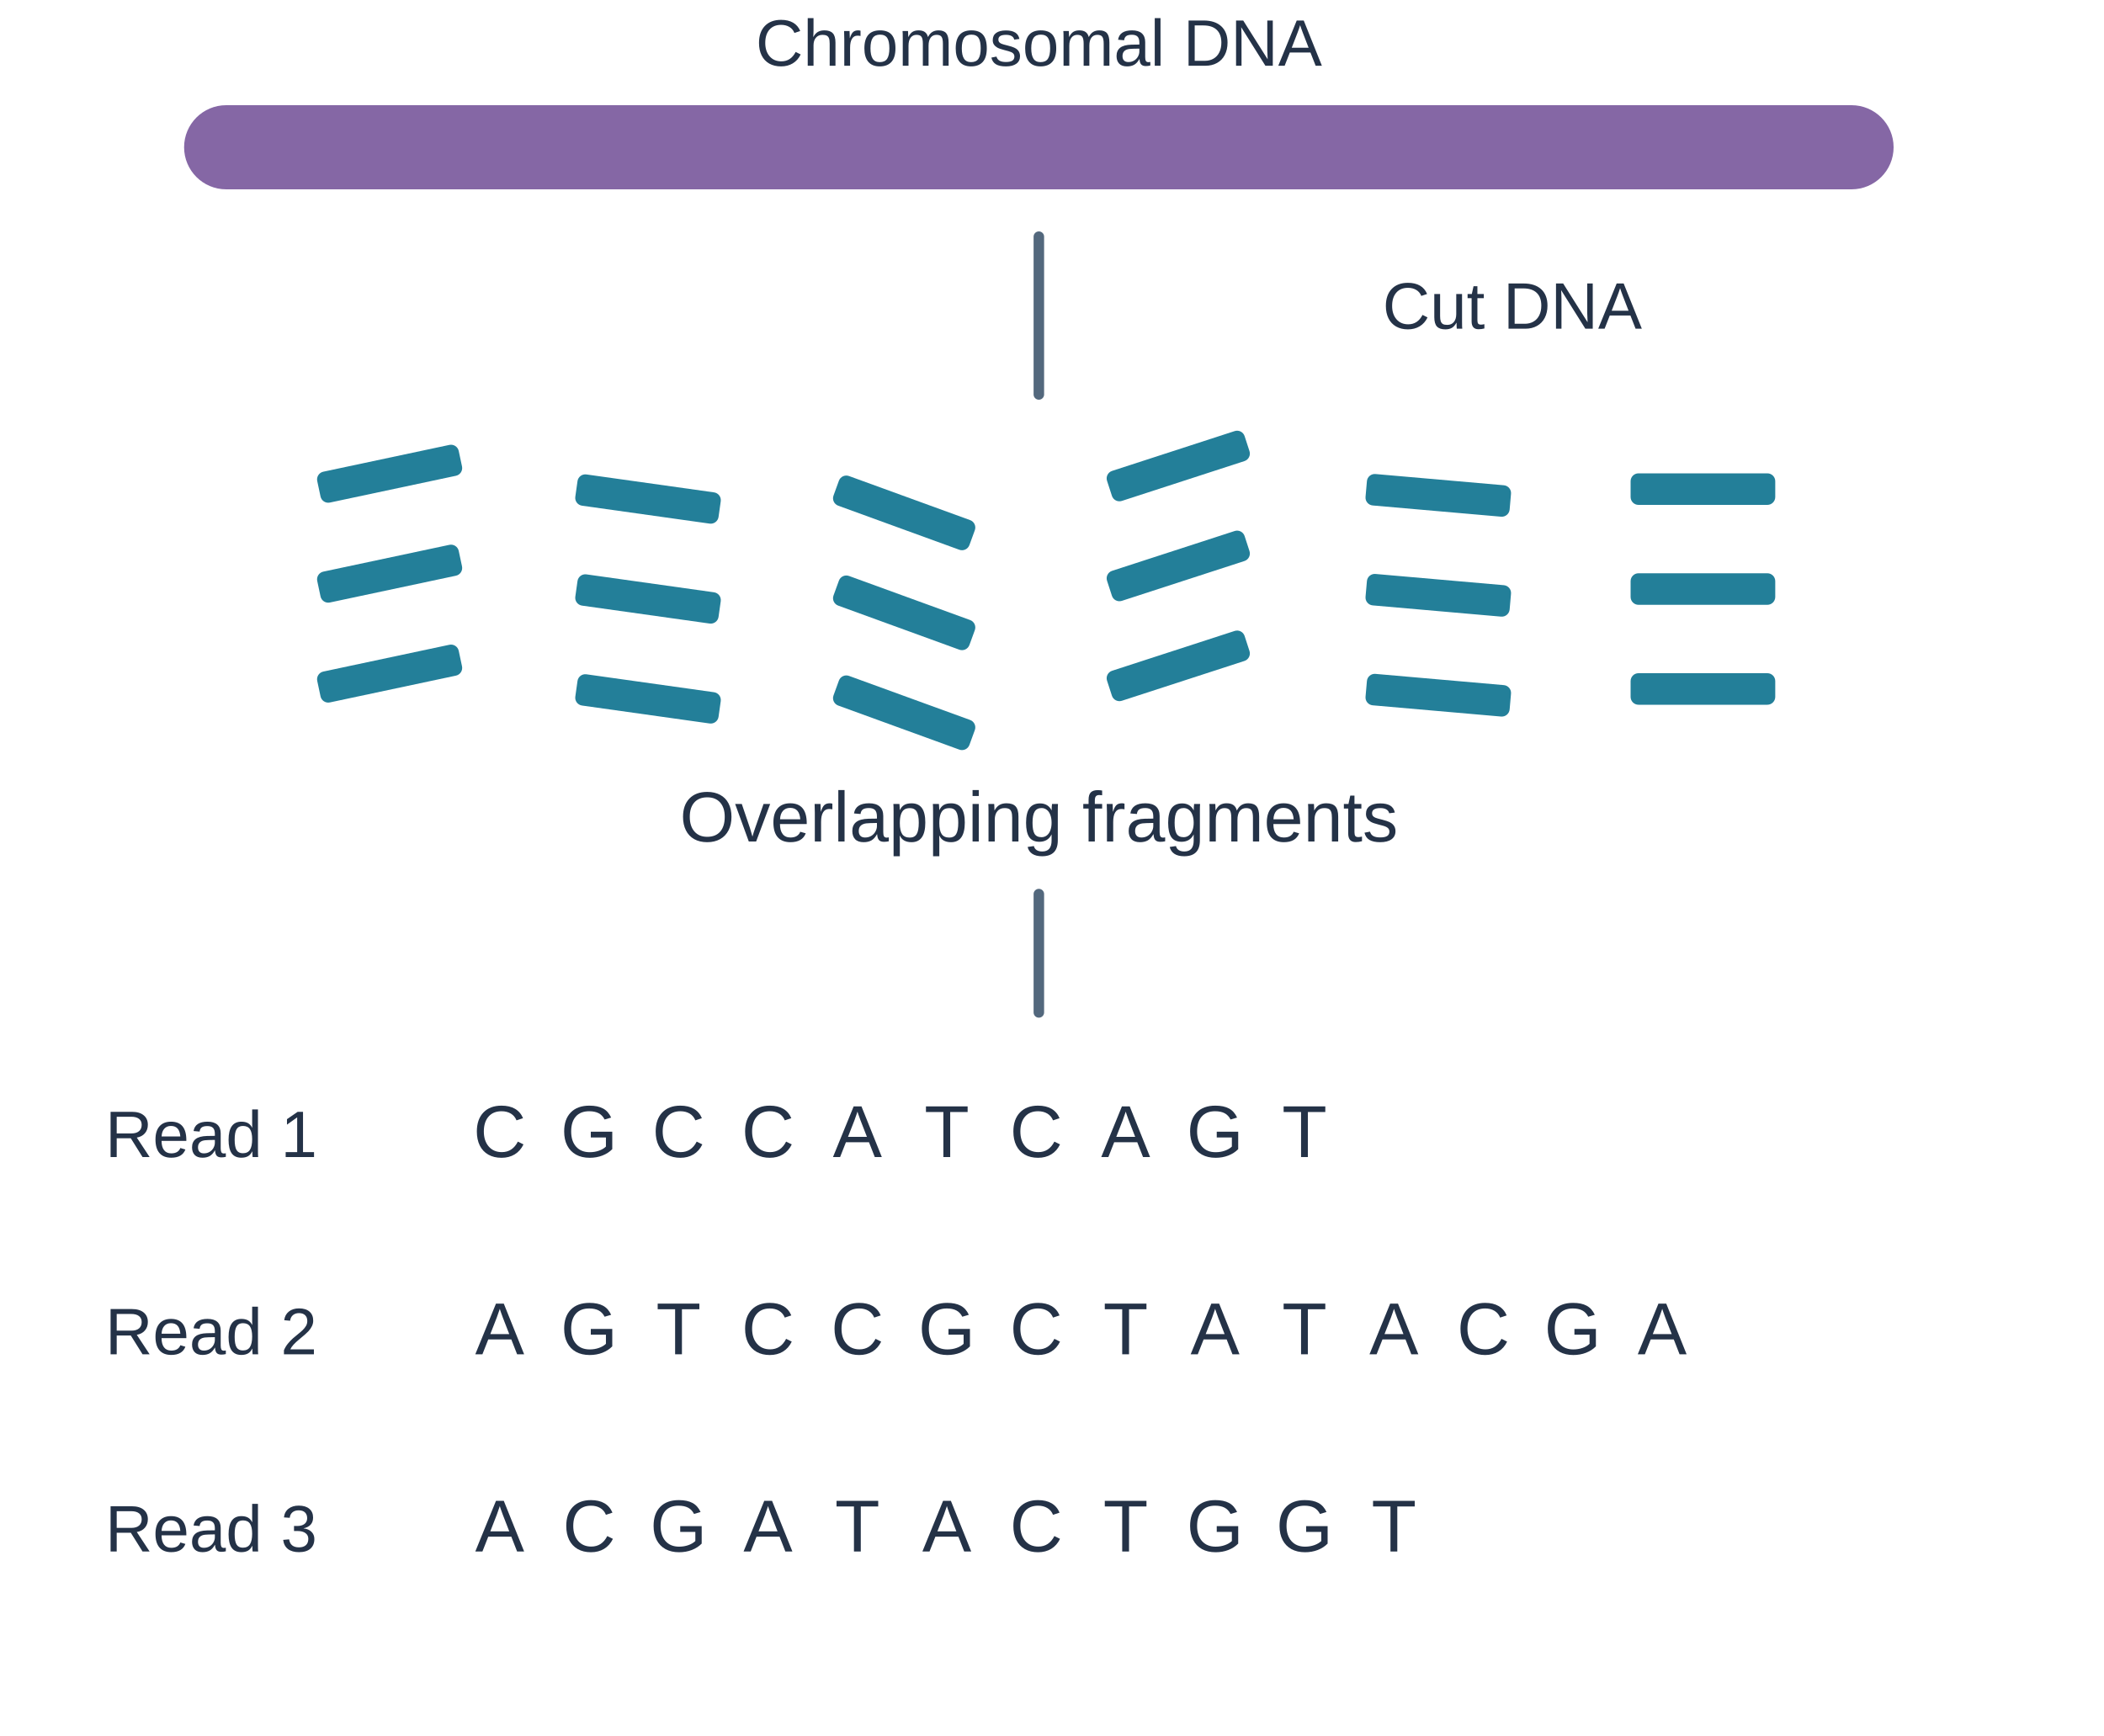
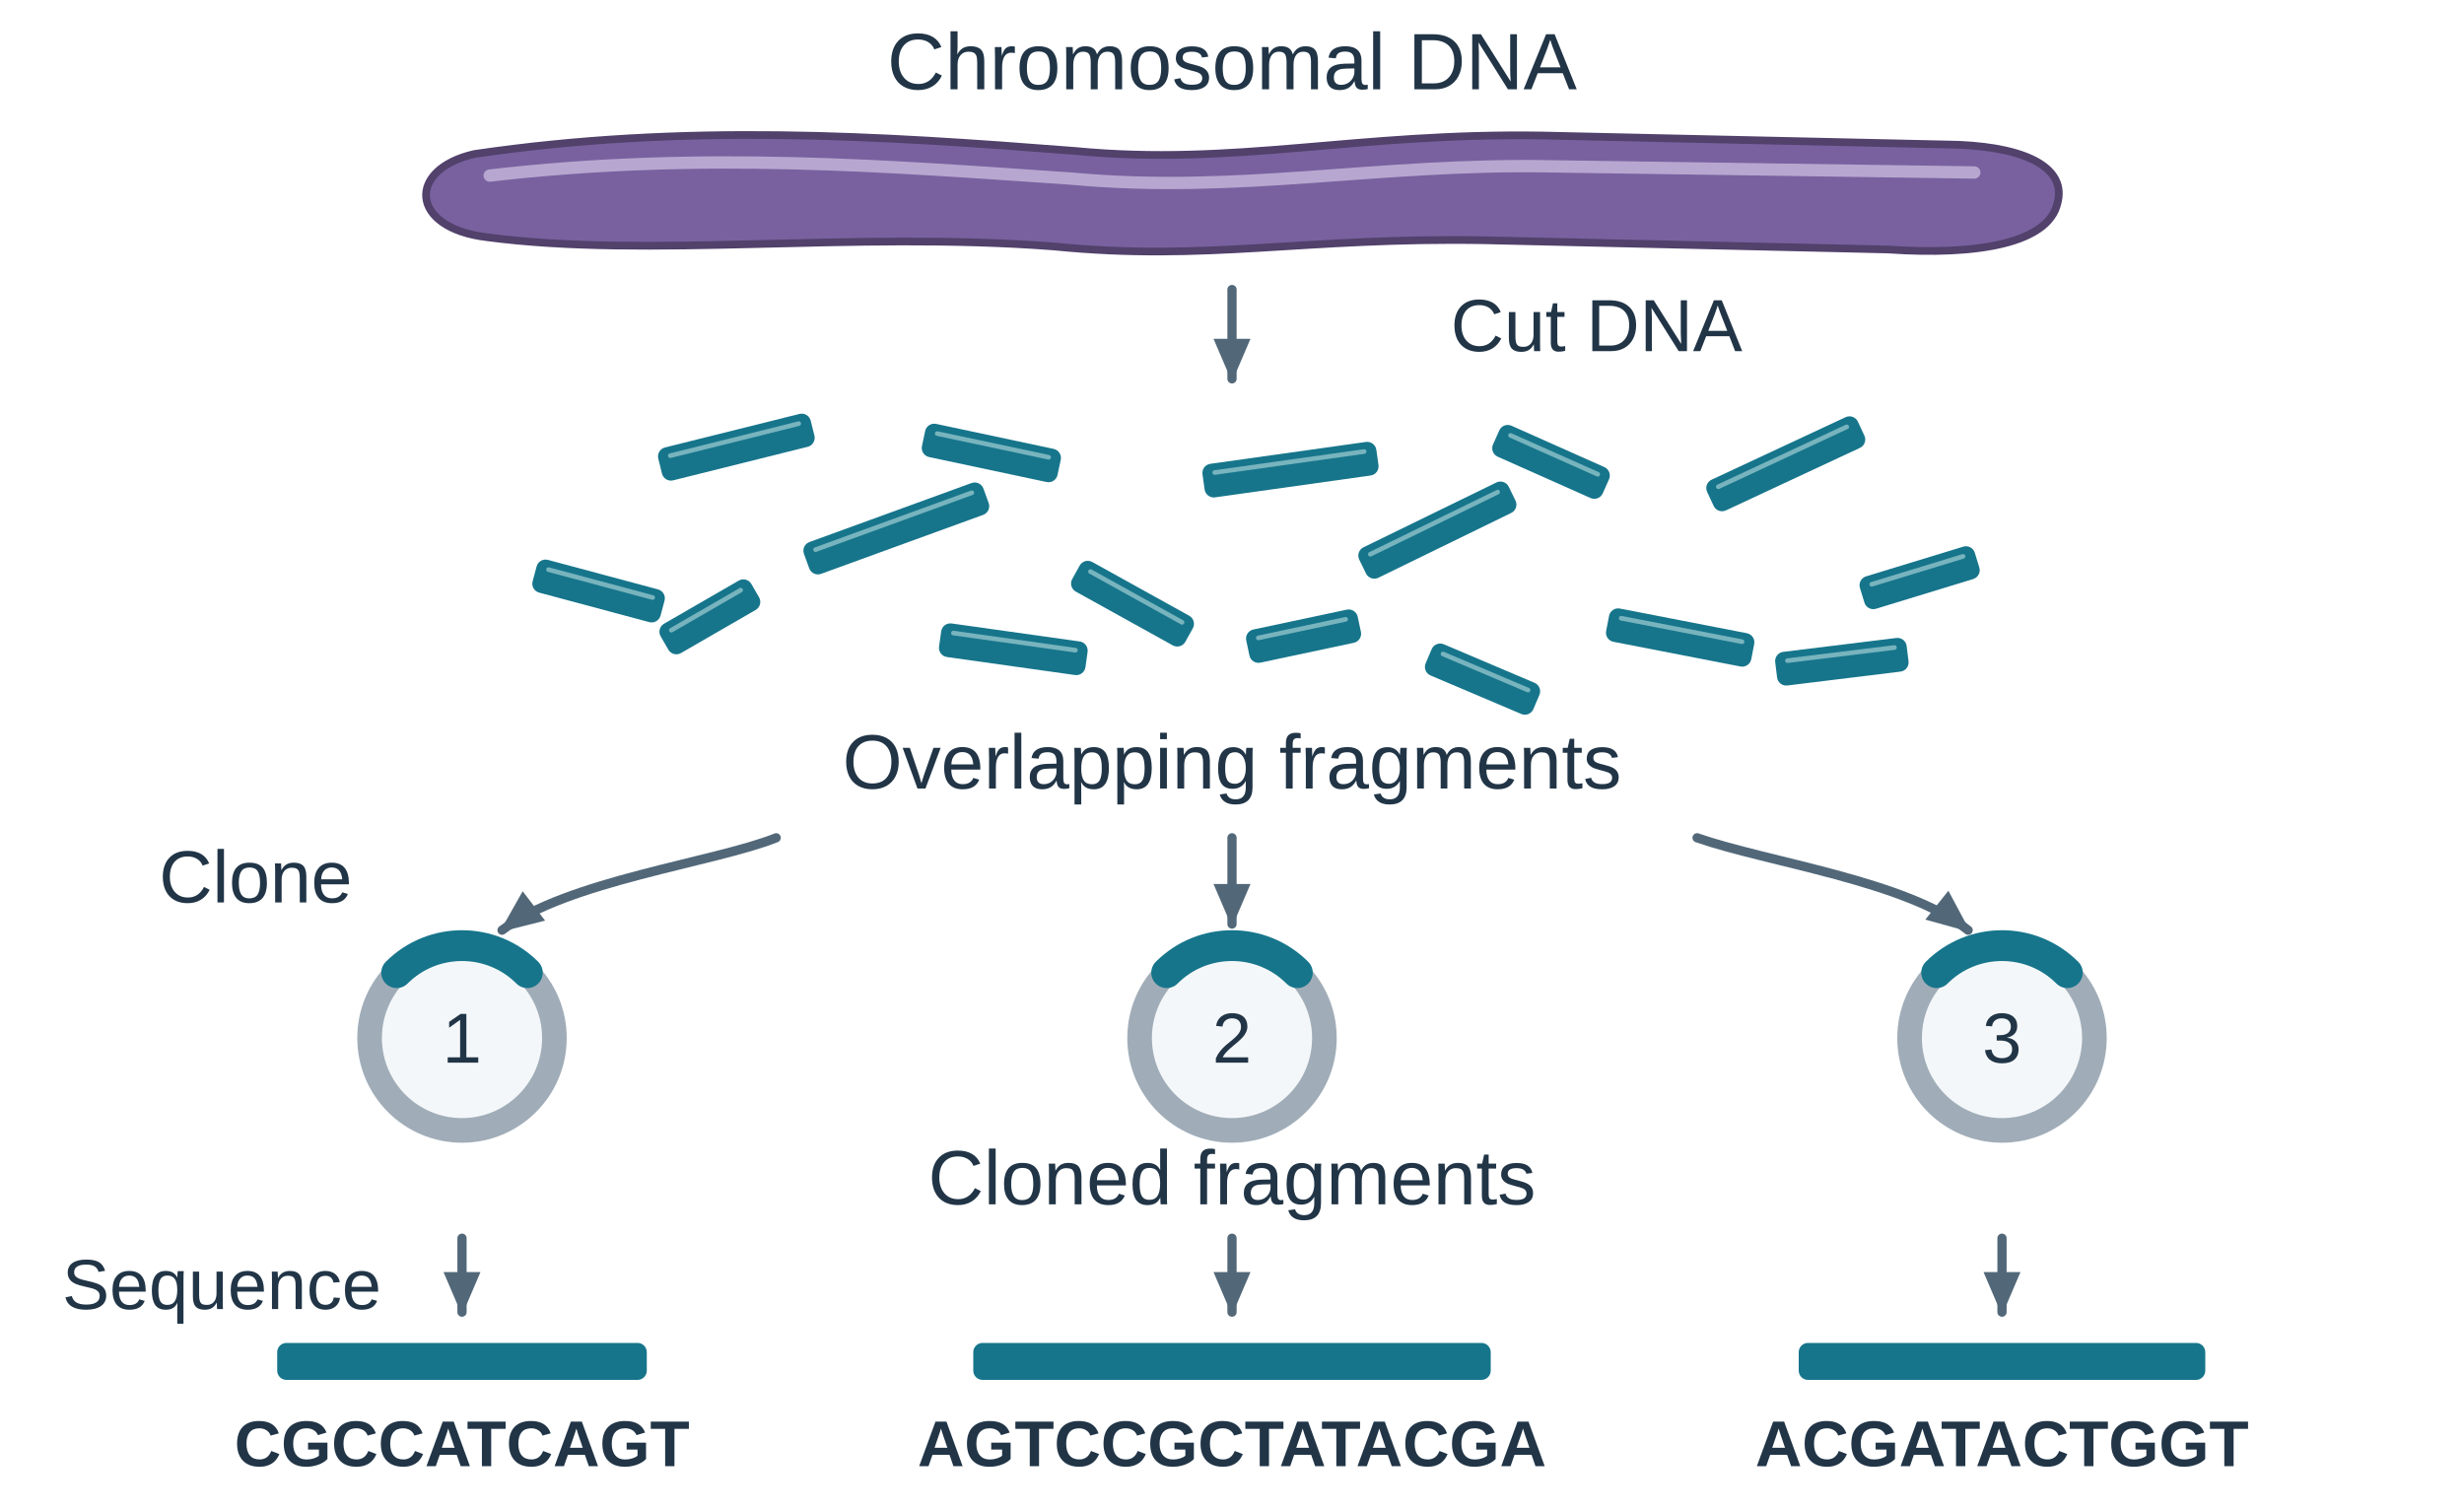
- <svg xmlns="http://www.w3.org/2000/svg" width="800" height="660" viewBox="0 0 800 660" role="img" aria-labelledby="title desc">
-   <g id="shotgun_2">
-     <rect x="70" y="40" width="650" height="32" rx="16" fill="#8567A5" />
-     <text x="395" y="25" font-family="Arial" font-size="25" text-anchor="middle" fill="#243247">Chromosomal DNA</text>
-     <path d="M395 90 L395 150" fill="none" stroke="#53687D" stroke-width="4" stroke-linecap="round" />
-     <text x="575" y="125" font-family="Arial" font-size="25" text-anchor="middle" fill="#243247">Cut DNA</text>
-     <rect x="120" y="180" width="55" height="12" rx="3" fill="#237F99" transform="rotate(-12 120 180)" />
-     <rect x="220" y="180" width="55" height="12" rx="3" fill="#237F99" transform="rotate(8 220 180)" />
-     <rect x="320" y="180" width="55" height="12" rx="3" fill="#237F99" transform="rotate(20 320 180)" />
-     <rect x="420" y="180" width="55" height="12" rx="3" fill="#237F99" transform="rotate(-18 420 180)" />
-     <rect x="520" y="180" width="55" height="12" rx="3" fill="#237F99" transform="rotate(5 520 180)" />
-     <rect x="620" y="180" width="55" height="12" rx="3" fill="#237F99" transform="rotate(0 620 180)" />
-     <rect x="120" y="218" width="55" height="12" rx="3" fill="#237F99" transform="rotate(-12 120 218)" />
-     <rect x="220" y="218" width="55" height="12" rx="3" fill="#237F99" transform="rotate(8 220 218)" />
-     <rect x="320" y="218" width="55" height="12" rx="3" fill="#237F99" transform="rotate(20 320 218)" />
-     <rect x="420" y="218" width="55" height="12" rx="3" fill="#237F99" transform="rotate(-18 420 218)" />
-     <rect x="520" y="218" width="55" height="12" rx="3" fill="#237F99" transform="rotate(5 520 218)" />
-     <rect x="620" y="218" width="55" height="12" rx="3" fill="#237F99" transform="rotate(0 620 218)" />
-     <rect x="120" y="256" width="55" height="12" rx="3" fill="#237F99" transform="rotate(-12 120 256)" />
-     <rect x="220" y="256" width="55" height="12" rx="3" fill="#237F99" transform="rotate(8 220 256)" />
-     <rect x="320" y="256" width="55" height="12" rx="3" fill="#237F99" transform="rotate(20 320 256)" />
-     <rect x="420" y="256" width="55" height="12" rx="3" fill="#237F99" transform="rotate(-18 420 256)" />
-     <rect x="520" y="256" width="55" height="12" rx="3" fill="#237F99" transform="rotate(5 520 256)" />
-     <rect x="620" y="256" width="55" height="12" rx="3" fill="#237F99" transform="rotate(0 620 256)" />
-     <text x="395" y="320" font-family="Arial" font-size="27" text-anchor="middle" fill="#243247">Overlapping fragments</text>
-     <path d="M395 340 L395 385" fill="none" stroke="#53687D" stroke-width="4" stroke-linecap="round" />
-     <text x="40" y="440" font-family="Arial" font-size="25" text-anchor="start" fill="#243247">Read 1</text>
-     <text x="190" y="440" font-family="Arial" font-size="28" text-anchor="middle" fill="#243247">C</text>
-     <text x="224" y="440" font-family="Arial" font-size="28" text-anchor="middle" fill="#243247">G</text>
-     <text x="258" y="440" font-family="Arial" font-size="28" text-anchor="middle" fill="#243247">C</text>
-     <text x="292" y="440" font-family="Arial" font-size="28" text-anchor="middle" fill="#243247">C</text>
-     <text x="326" y="440" font-family="Arial" font-size="28" text-anchor="middle" fill="#243247">A</text>
-     <text x="360" y="440" font-family="Arial" font-size="28" text-anchor="middle" fill="#243247">T</text>
-     <text x="394" y="440" font-family="Arial" font-size="28" text-anchor="middle" fill="#243247">C</text>
-     <text x="428" y="440" font-family="Arial" font-size="28" text-anchor="middle" fill="#243247">A</text>
-     <text x="462" y="440" font-family="Arial" font-size="28" text-anchor="middle" fill="#243247">G</text>
-     <text x="496" y="440" font-family="Arial" font-size="28" text-anchor="middle" fill="#243247">T</text>
-     <text x="40" y="515" font-family="Arial" font-size="25" text-anchor="start" fill="#243247">Read 2</text>
-     <text x="190" y="515" font-family="Arial" font-size="28" text-anchor="middle" fill="#243247">A</text>
-     <text x="224" y="515" font-family="Arial" font-size="28" text-anchor="middle" fill="#243247">G</text>
-     <text x="258" y="515" font-family="Arial" font-size="28" text-anchor="middle" fill="#243247">T</text>
-     <text x="292" y="515" font-family="Arial" font-size="28" text-anchor="middle" fill="#243247">C</text>
-     <text x="326" y="515" font-family="Arial" font-size="28" text-anchor="middle" fill="#243247">C</text>
-     <text x="360" y="515" font-family="Arial" font-size="28" text-anchor="middle" fill="#243247">G</text>
-     <text x="394" y="515" font-family="Arial" font-size="28" text-anchor="middle" fill="#243247">C</text>
-     <text x="428" y="515" font-family="Arial" font-size="28" text-anchor="middle" fill="#243247">T</text>
-     <text x="462" y="515" font-family="Arial" font-size="28" text-anchor="middle" fill="#243247">A</text>
-     <text x="496" y="515" font-family="Arial" font-size="28" text-anchor="middle" fill="#243247">T</text>
-     <text x="530" y="515" font-family="Arial" font-size="28" text-anchor="middle" fill="#243247">A</text>
-     <text x="564" y="515" font-family="Arial" font-size="28" text-anchor="middle" fill="#243247">C</text>
-     <text x="598" y="515" font-family="Arial" font-size="28" text-anchor="middle" fill="#243247">G</text>
-     <text x="632" y="515" font-family="Arial" font-size="28" text-anchor="middle" fill="#243247">A</text>
-     <text x="40" y="590" font-family="Arial" font-size="25" text-anchor="start" fill="#243247">Read 3</text>
-     <text x="190" y="590" font-family="Arial" font-size="28" text-anchor="middle" fill="#243247">A</text>
-     <text x="224" y="590" font-family="Arial" font-size="28" text-anchor="middle" fill="#243247">C</text>
-     <text x="258" y="590" font-family="Arial" font-size="28" text-anchor="middle" fill="#243247">G</text>
-     <text x="292" y="590" font-family="Arial" font-size="28" text-anchor="middle" fill="#243247">A</text>
-     <text x="326" y="590" font-family="Arial" font-size="28" text-anchor="middle" fill="#243247">T</text>
-     <text x="360" y="590" font-family="Arial" font-size="28" text-anchor="middle" fill="#243247">A</text>
-     <text x="394" y="590" font-family="Arial" font-size="28" text-anchor="middle" fill="#243247">C</text>
-     <text x="428" y="590" font-family="Arial" font-size="28" text-anchor="middle" fill="#243247">T</text>
-     <text x="462" y="590" font-family="Arial" font-size="28" text-anchor="middle" fill="#243247">G</text>
-     <text x="496" y="590" font-family="Arial" font-size="28" text-anchor="middle" fill="#243247">G</text>
-     <text x="530" y="590" font-family="Arial" font-size="28" text-anchor="middle" fill="#243247">T</text>
+ <svg xmlns="http://www.w3.org/2000/svg" width="800" height="490" viewBox="0 0 800 490" role="img" aria-labelledby="title desc">
+   <defs>
+     <marker id="arrowhead" markerWidth="14" markerHeight="12" refX="13" refY="6" orient="auto" markerUnits="userSpaceOnUse">
+       <path d="M0 0 L14 6 L0 12Z" fill="#526879" />
+     </marker>
+   </defs>
+   <g id="chromosomal-dna">
+     <text x="400" y="29" font-family="Arial, sans-serif" font-size="26" text-anchor="middle" fill="#213547">Chromosomal DNA</text>
+     <path d="M154 50 C222 40 285 44 349 49 C401 54 440 43 501 44 L636 47 C659 48 671 55 668 66 C665 79 642 83 613 81 L482 78 C423 77 392 85 342 80 C276 75 211 84 158 77 C133 74 132 55 154 50Z" fill="#79619F" stroke="#51416B" stroke-width="2.5" />
+     <path d="M159 57 C228 49 289 54 348 58 C402 63 447 53 503 54 L641 56" fill="none" stroke="#B7A7D0" stroke-width="4" stroke-linecap="round" stroke-linejoin="round" />
+   </g>
+   <g id="fragmentation">
+     <path d="M400 94 V123" fill="none" stroke="#526879" stroke-width="3" stroke-linecap="round" stroke-linejoin="round" marker-end="url(#arrowhead)" />
+     <text x="471" y="114" font-family="Arial, sans-serif" font-size="24" text-anchor="start" fill="#213547">Cut DNA</text>
+     <g id="fragment-1" transform="translate(213 146) rotate(-14)">
+       <rect x="0" y="0" width="51" height="11" fill="#16758B" rx="3" />
+       <path d="M4 3 H47" fill="none" stroke="#78B4BE" stroke-width="1.5" stroke-linecap="round" stroke-linejoin="round" />
+     </g>
+     <g id="fragment-2" transform="translate(301 137) rotate(12)">
+       <rect x="0" y="0" width="45" height="11" fill="#16758B" rx="3" />
+       <path d="M4 3 H41" fill="none" stroke="#78B4BE" stroke-width="1.5" stroke-linecap="round" stroke-linejoin="round" />
+     </g>
+     <g id="fragment-3" transform="translate(390 151) rotate(-8)">
+       <rect x="0" y="0" width="57" height="11" fill="#16758B" rx="3" />
+       <path d="M4 3 H53" fill="none" stroke="#78B4BE" stroke-width="1.5" stroke-linecap="round" stroke-linejoin="round" />
+     </g>
+     <g id="fragment-4" transform="translate(488 137) rotate(24)">
+       <rect x="0" y="0" width="39" height="11" fill="#16758B" rx="3" />
+       <path d="M4 3 H35" fill="none" stroke="#78B4BE" stroke-width="1.5" stroke-linecap="round" stroke-linejoin="round" />
+     </g>
+     <g id="fragment-5" transform="translate(553 157) rotate(-25)">
+       <rect x="0" y="0" width="54" height="11" fill="#16758B" rx="3" />
+       <path d="M4 3 H50" fill="none" stroke="#78B4BE" stroke-width="1.5" stroke-linecap="round" stroke-linejoin="round" />
+     </g>
+     <g id="fragment-6" transform="translate(175 181) rotate(15)">
+       <rect x="0" y="0" width="43" height="11" fill="#16758B" rx="3" />
+       <path d="M4 3 H39" fill="none" stroke="#78B4BE" stroke-width="1.5" stroke-linecap="round" stroke-linejoin="round" />
+     </g>
+     <g id="fragment-7" transform="translate(260 177) rotate(-20)">
+       <rect x="0" y="0" width="62" height="11" fill="#16758B" rx="3" />
+       <path d="M4 3 H58" fill="none" stroke="#78B4BE" stroke-width="1.5" stroke-linecap="round" stroke-linejoin="round" />
+     </g>
+     <g id="fragment-8" transform="translate(352 181) rotate(29)">
+       <rect x="0" y="0" width="42" height="11" fill="#16758B" rx="3" />
+       <path d="M4 3 H38" fill="none" stroke="#78B4BE" stroke-width="1.5" stroke-linecap="round" stroke-linejoin="round" />
+     </g>
+     <g id="fragment-9" transform="translate(440 179) rotate(-26)">
+       <rect x="0" y="0" width="54" height="11" fill="#16758B" rx="3" />
+       <path d="M4 3 H50" fill="none" stroke="#78B4BE" stroke-width="1.5" stroke-linecap="round" stroke-linejoin="round" />
+     </g>
+     <g id="fragment-10" transform="translate(523 197) rotate(11)">
+       <rect x="0" y="0" width="48" height="11" fill="#16758B" rx="3" />
+       <path d="M4 3 H44" fill="none" stroke="#78B4BE" stroke-width="1.5" stroke-linecap="round" stroke-linejoin="round" />
+     </g>
+     <g id="fragment-11" transform="translate(603 188) rotate(-17)">
+       <rect x="0" y="0" width="39" height="11" fill="#16758B" rx="3" />
+       <path d="M4 3 H35" fill="none" stroke="#78B4BE" stroke-width="1.5" stroke-linecap="round" stroke-linejoin="round" />
+     </g>
+     <g id="fragment-12" transform="translate(213 204) rotate(-30)">
+       <rect x="0" y="0" width="34" height="11" fill="#16758B" rx="3" />
+       <path d="M4 3 H30" fill="none" stroke="#78B4BE" stroke-width="1.5" stroke-linecap="round" stroke-linejoin="round" />
+     </g>
+     <g id="fragment-13" transform="translate(306 202) rotate(8)">
+       <rect x="0" y="0" width="48" height="11" fill="#16758B" rx="3" />
+       <path d="M4 3 H44" fill="none" stroke="#78B4BE" stroke-width="1.5" stroke-linecap="round" stroke-linejoin="round" />
+     </g>
+     <g id="fragment-14" transform="translate(404 205) rotate(-12)">
+       <rect x="0" y="0" width="37" height="11" fill="#16758B" rx="3" />
+       <path d="M4 3 H33" fill="none" stroke="#78B4BE" stroke-width="1.5" stroke-linecap="round" stroke-linejoin="round" />
+     </g>
+     <g id="fragment-15" transform="translate(466 208) rotate(23)">
+       <rect x="0" y="0" width="38" height="11" fill="#16758B" rx="3" />
+       <path d="M4 3 H34" fill="none" stroke="#78B4BE" stroke-width="1.5" stroke-linecap="round" stroke-linejoin="round" />
+     </g>
+     <g id="fragment-16" transform="translate(576 212) rotate(-7)">
+       <rect x="0" y="0" width="43" height="11" fill="#16758B" rx="3" />
+       <path d="M4 3 H39" fill="none" stroke="#78B4BE" stroke-width="1.5" stroke-linecap="round" stroke-linejoin="round" />
+     </g>
+     <text x="400" y="256" font-family="Arial, sans-serif" font-size="25" text-anchor="middle" fill="#213547">Overlapping fragments</text>
+   </g>
+   <g id="cloning">
+     <text x="83" y="293" font-family="Arial, sans-serif" font-size="24" text-anchor="middle" fill="#213547">Clone</text>
+     <path d="M252 272 C232 280 184 286 163 302" fill="none" stroke="#526879" stroke-width="3" stroke-linecap="round" stroke-linejoin="round" marker-end="url(#arrowhead)" />
+     <path d="M400 272 V300" fill="none" stroke="#526879" stroke-width="3" stroke-linecap="round" stroke-linejoin="round" marker-end="url(#arrowhead)" />
+     <path d="M551 272 C574 280 619 286 639 302" fill="none" stroke="#526879" stroke-width="3" stroke-linecap="round" stroke-linejoin="round" marker-end="url(#arrowhead)" />
+     <g id="clone-1">
+       <circle cx="150" cy="337" r="30" fill="#F4F7F9" stroke="#A0ADB8" stroke-width="8" />
+       <path d="M128.79 315.79 A30 30 0 0 1 171.21 315.79" fill="none" stroke="#16758B" stroke-width="10" stroke-linecap="round" stroke-linejoin="round" />
+       <text x="150" y="345" font-family="Arial, sans-serif" font-size="23" text-anchor="middle" fill="#213547">1</text>
+     </g>
+     <g id="clone-2">
+       <circle cx="400" cy="337" r="30" fill="#F4F7F9" stroke="#A0ADB8" stroke-width="8" />
+       <path d="M378.79 315.79 A30 30 0 0 1 421.21 315.79" fill="none" stroke="#16758B" stroke-width="10" stroke-linecap="round" stroke-linejoin="round" />
+       <text x="400" y="345" font-family="Arial, sans-serif" font-size="23" text-anchor="middle" fill="#213547">2</text>
+     </g>
+     <g id="clone-3">
+       <circle cx="650" cy="337" r="30" fill="#F4F7F9" stroke="#A0ADB8" stroke-width="8" />
+       <path d="M628.79 315.79 A30 30 0 0 1 671.21 315.79" fill="none" stroke="#16758B" stroke-width="10" stroke-linecap="round" stroke-linejoin="round" />
+       <text x="650" y="345" font-family="Arial, sans-serif" font-size="23" text-anchor="middle" fill="#213547">3</text>
+     </g>
+     <text x="400" y="391" font-family="Arial, sans-serif" font-size="25" text-anchor="middle" fill="#213547">Cloned fragments</text>
+   </g>
+   <g id="sequencing">
+     <text x="72" y="425" font-family="Arial, sans-serif" font-size="23" text-anchor="middle" fill="#213547">Sequence</text>
+     <path d="M150 402 V426" fill="none" stroke="#526879" stroke-width="3" stroke-linecap="round" stroke-linejoin="round" marker-end="url(#arrowhead)" />
+     <rect x="90.0" y="436" width="120" height="12" fill="#16758B" rx="3" id="sequenced-fragment-1" />
+     <text x="150" y="476" font-family="Arial, sans-serif" font-size="21" text-anchor="middle" fill="#213547" id="read-1" font-weight="bold">CGCCATCAGT</text>
+     <path d="M400 402 V426" fill="none" stroke="#526879" stroke-width="3" stroke-linecap="round" stroke-linejoin="round" marker-end="url(#arrowhead)" />
+     <rect x="316.0" y="436" width="168" height="12" fill="#16758B" rx="3" id="sequenced-fragment-2" />
+     <text x="400" y="476" font-family="Arial, sans-serif" font-size="21" text-anchor="middle" fill="#213547" id="read-2" font-weight="bold">AGTCCGCTATACGA</text>
+     <path d="M650 402 V426" fill="none" stroke="#526879" stroke-width="3" stroke-linecap="round" stroke-linejoin="round" marker-end="url(#arrowhead)" />
+     <rect x="584.0" y="436" width="132" height="12" fill="#16758B" rx="3" id="sequenced-fragment-3" />
+     <text x="650" y="476" font-family="Arial, sans-serif" font-size="21" text-anchor="middle" fill="#213547" id="read-3" font-weight="bold">ACGATACTGGT</text>
  </g>
</svg>
